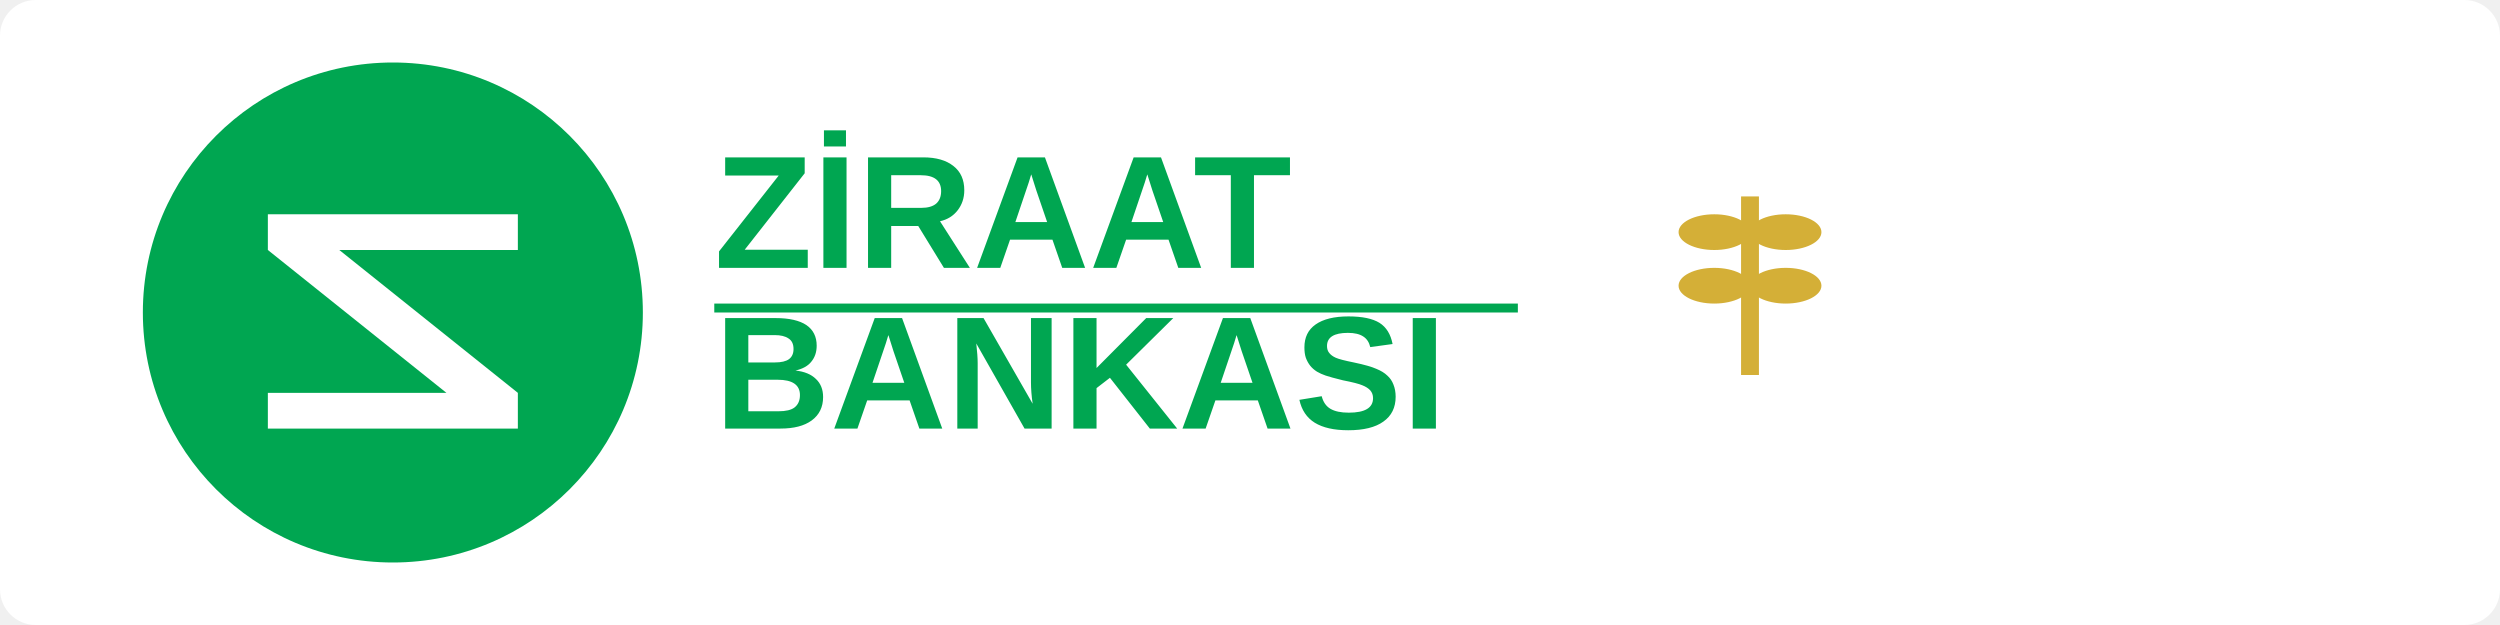
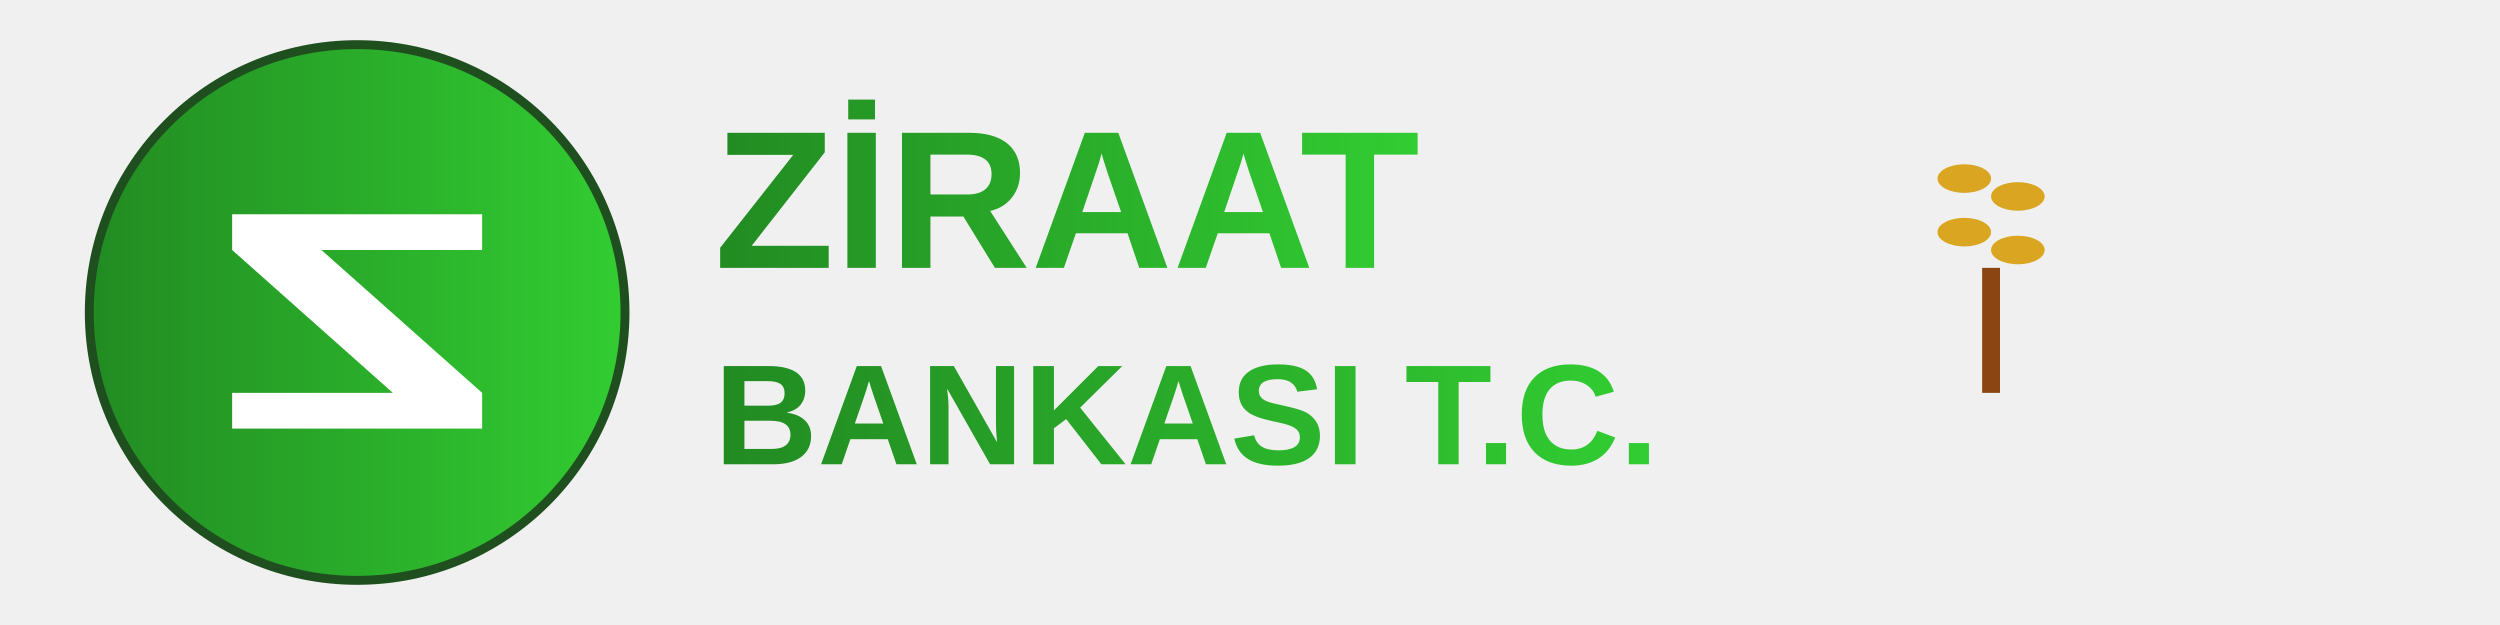
<svg xmlns="http://www.w3.org/2000/svg" width="140" height="35" viewBox="0 0 140 35">
-   <rect width="140" height="35" fill="white" rx="2" />
-   <g transform="translate(8, 3)">
-     <circle cx="14" cy="14.5" r="14" fill="#00A651" />
-     <path d="M7 9 L21 9 L21 11 L11 11 L21 19 L21 21 L7 21 L7 19 L17 19 L7 11 Z" fill="white" font-weight="bold" />
-     <text x="32" y="12" fill="#00A651" font-family="Arial, sans-serif" font-size="9" font-weight="bold">ZİRAAT</text>
-     <text x="32" y="21" fill="#00A651" font-family="Arial, sans-serif" font-size="9" font-weight="bold">BANKASI</text>
-     <rect x="32" y="14" width="45" height="0.5" fill="#00A651" />
-     <g transform="translate(85, 8)">
-       <path d="M5 0 L5 10" stroke="#D4AF37" stroke-width="1" />
-       <ellipse cx="3" cy="2" rx="2" ry="1" fill="#D4AF37" />
-       <ellipse cx="7" cy="2" rx="2" ry="1" fill="#D4AF37" />
-       <ellipse cx="3" cy="5" rx="2" ry="1" fill="#D4AF37" />
-       <ellipse cx="7" cy="5" rx="2" ry="1" fill="#D4AF37" />
+   <defs>
+     <linearGradient id="ziraatGrad" x1="0%" y1="0%" x2="100%" y2="0%">
+       <stop offset="0%" style="stop-color:#228B22" />
+       <stop offset="100%" style="stop-color:#32CD32" />
+     </linearGradient>
+   </defs>
+   <g transform="translate(5, 2)">
+     <circle cx="15" cy="15.5" r="15" fill="url(#ziraatGrad)" stroke="#1F4F1F" stroke-width="0.5" />
+     <path d="M8 10 L22 10 L22 12 L13 12 L22 20 L22 22 L8 22 L8 20 L17 20 L8 12 Z" fill="white" />
+     <g font-family="Arial, sans-serif" font-weight="bold">
+       <text x="35" y="13" fill="url(#ziraatGrad)" font-size="11">ZİRAAT</text>
+       <text x="35" y="24" fill="url(#ziraatGrad)" font-size="8">BANKASI T.C.</text>
+     </g>
+     <g transform="translate(105, 8)" fill="#DAA520">
+       <ellipse cx="0" cy="0" rx="1.5" ry="0.8" />
+       <ellipse cx="3" cy="1" rx="1.5" ry="0.8" />
+       <ellipse cx="0" cy="3" rx="1.5" ry="0.8" />
+       <ellipse cx="3" cy="4" rx="1.5" ry="0.8" />
+       <line x1="1.5" y1="5" x2="1.5" y2="12" stroke="#8B4513" stroke-width="1" />
    </g>
  </g>
</svg>
